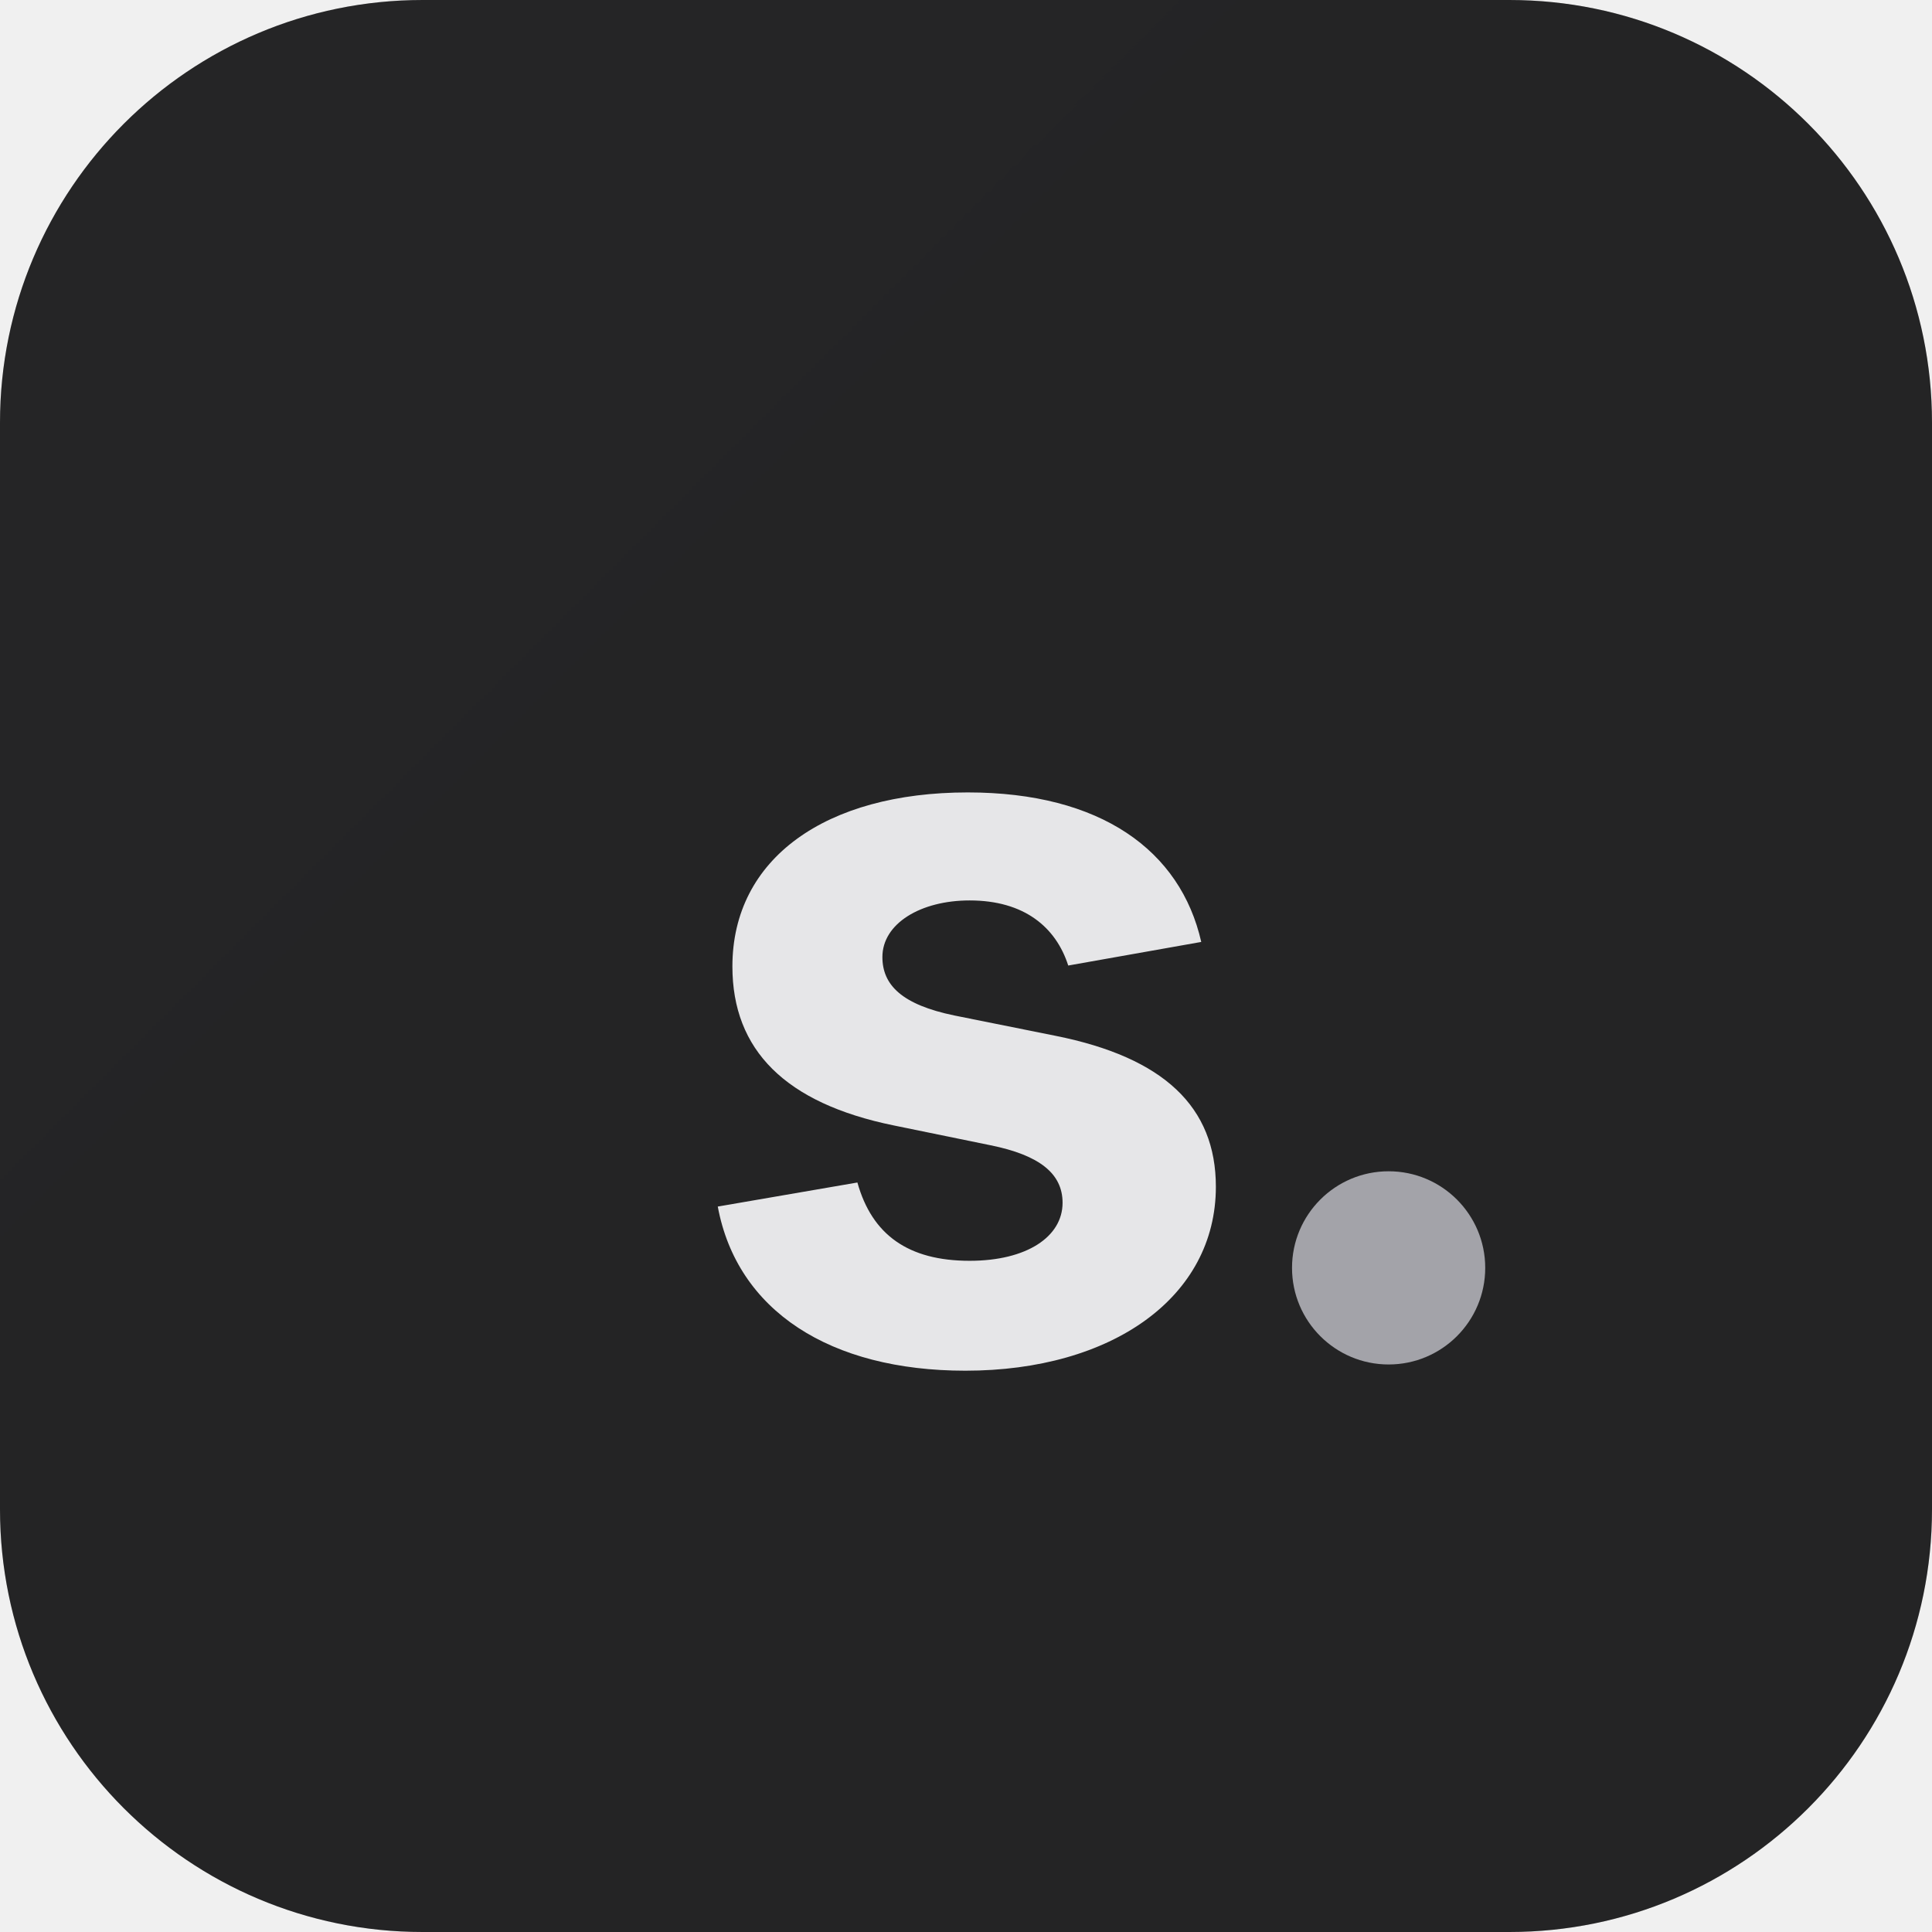
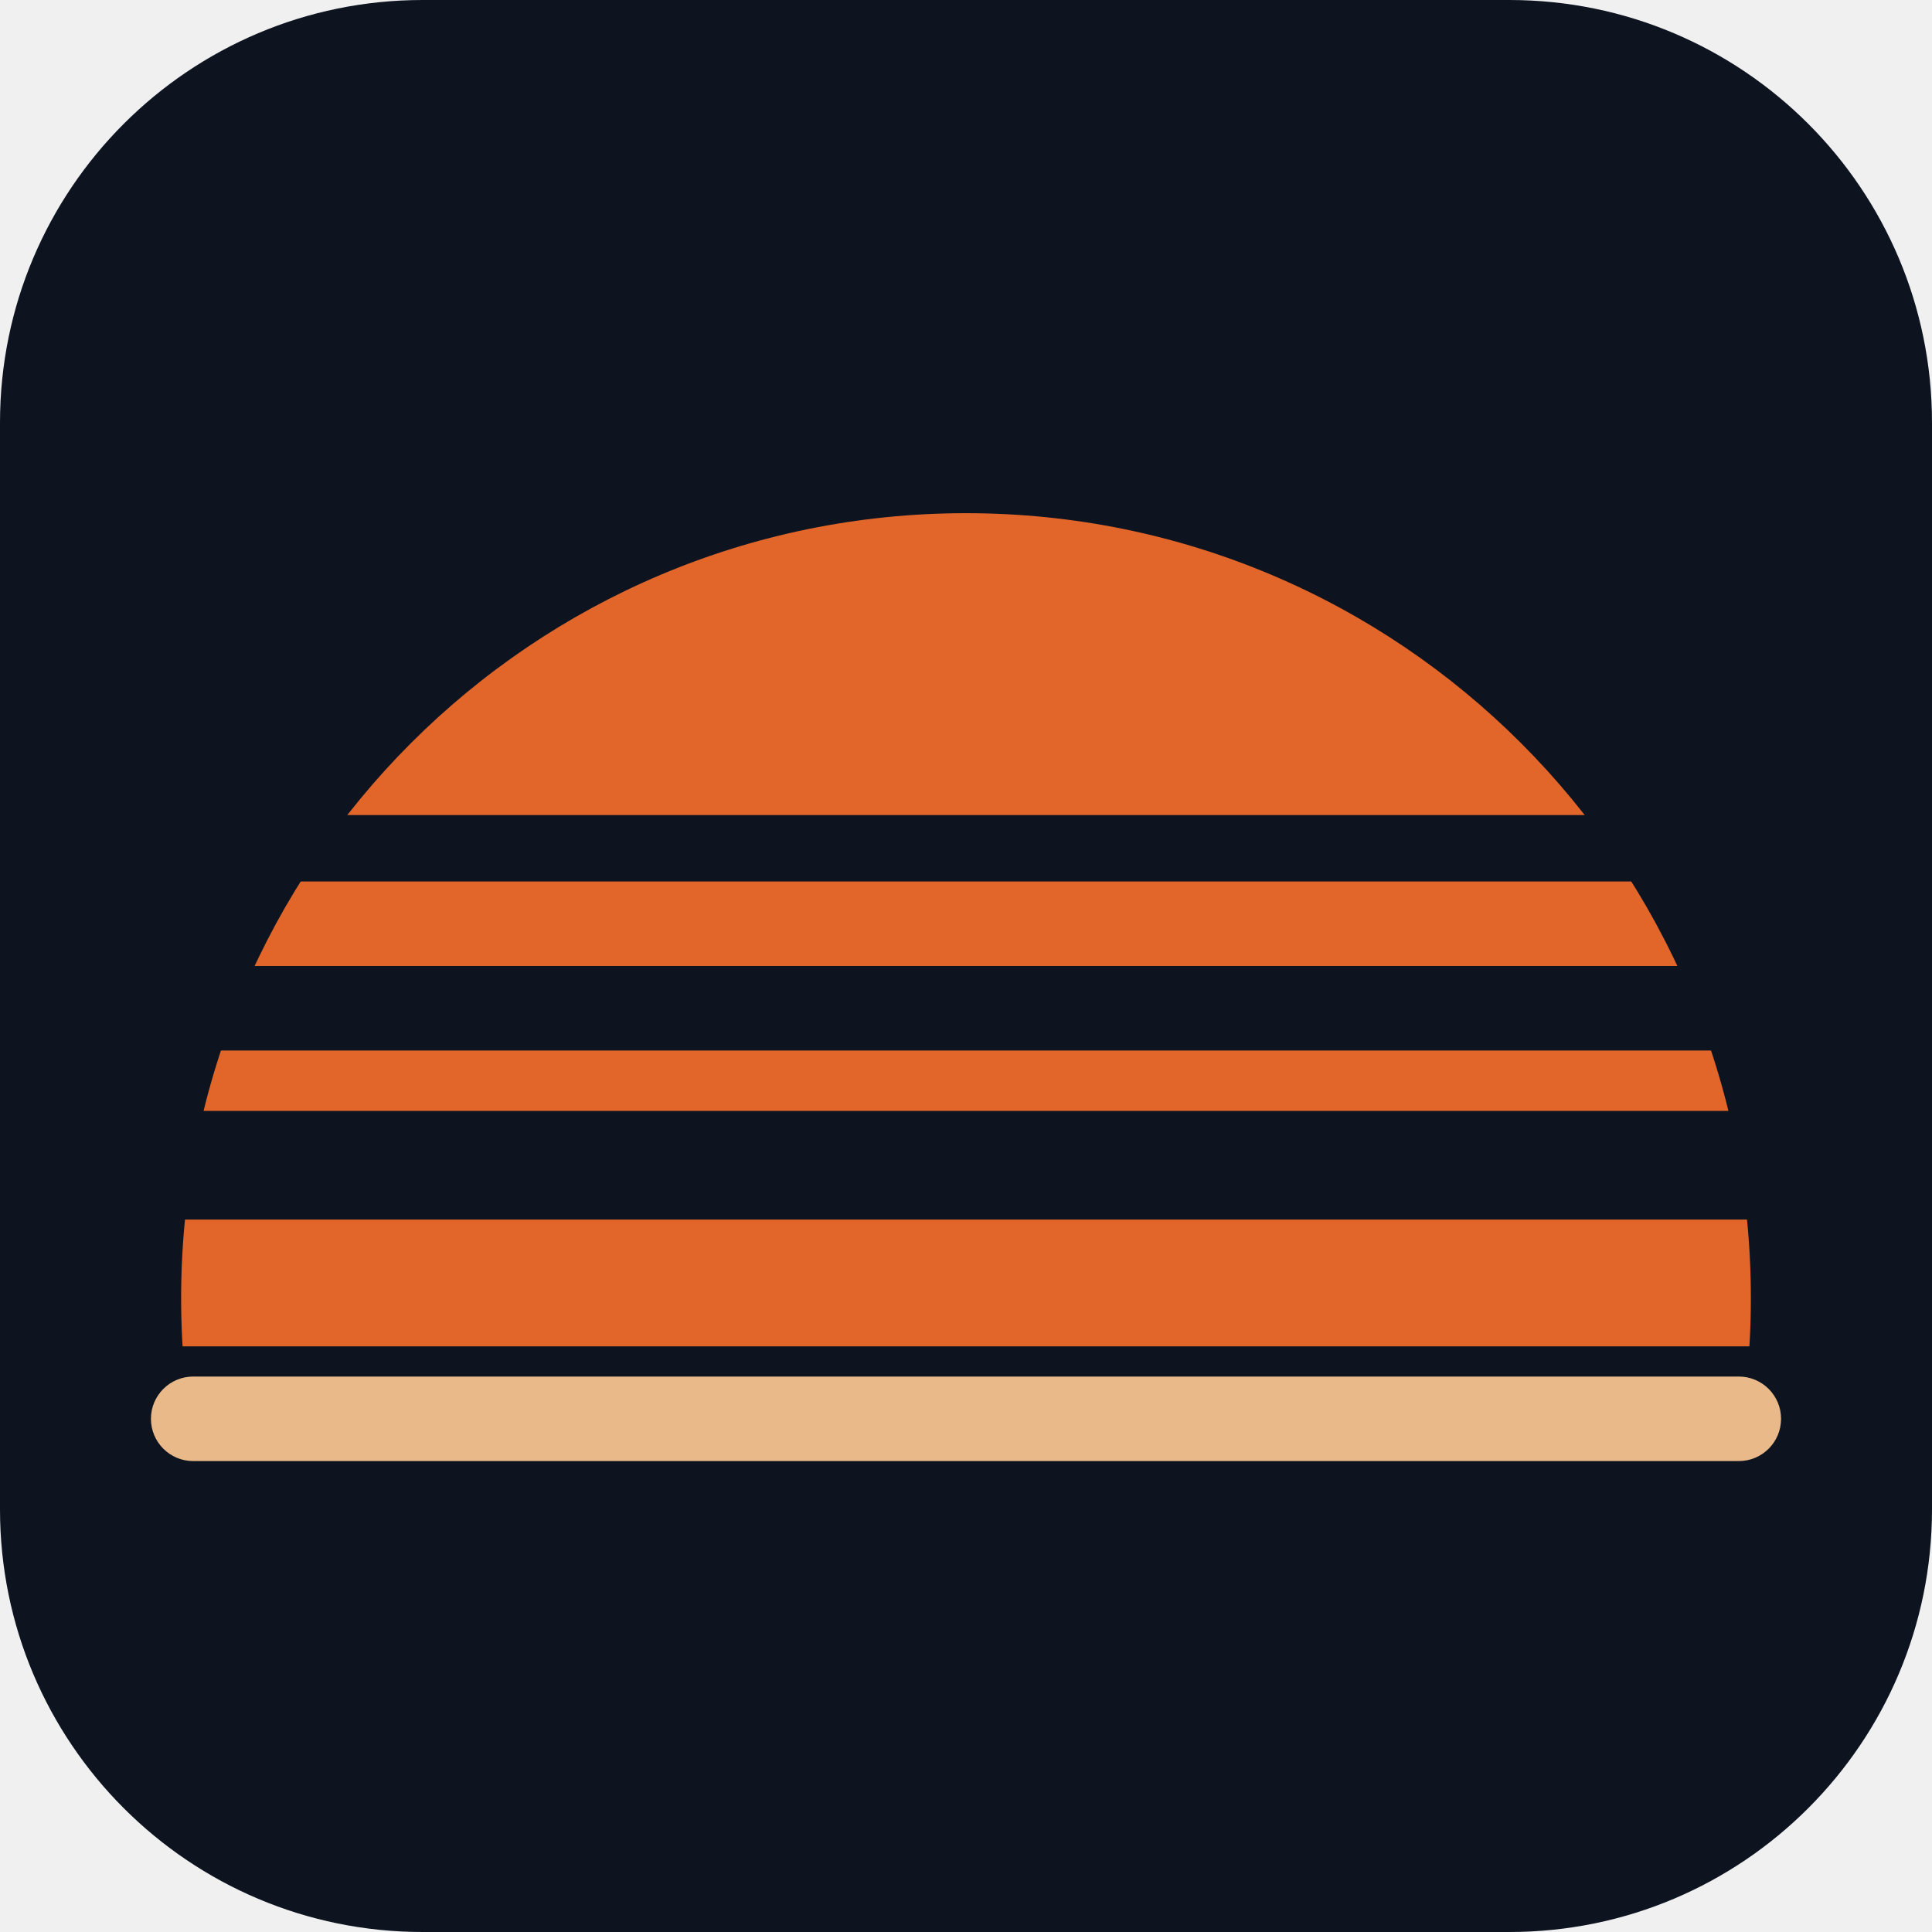
<svg xmlns="http://www.w3.org/2000/svg" viewBox="0 0 64 64">
-   <rect width="64" height="64" rx="14" fill="#070708" />
-   <rect width="64" height="64" rx="14" fill="url(#g)" fill-opacity="0.12" />
-   <text x="50%" y="50%" dy="0.02em" text-anchor="middle" dominant-baseline="central" font-family="Inter, -apple-system, Segoe UI, sans-serif" font-size="34" font-weight="700" fill="#e6e6e8">s</text>
-   <circle cx="46" cy="42" r="3.2" fill="#a3a3a9" />
  <defs>
-     <linearGradient id="g" x1="0" y1="0" x2="64" y2="64">
-       <stop offset="0" stop-color="#ffffff" />
-       <stop offset="1" stop-color="#52525a" />
-     </linearGradient>
+     <mask id="cut" maskUnits="userSpaceOnUse" x="0" y="0" width="64" height="64">
+       <rect width="64" height="64" fill="#fff" />
+       <rect y="27" width="64" height="2.2" fill="#000" />
+       <rect y="32" width="64" height="2.8" fill="#000" />
+       <rect y="36.8" width="64" height="3.6" fill="#000" />
+       <rect y="44.6" width="64" height="20" fill="#000" />
+     </mask>
  </defs>
+   <rect width="64" height="64" rx="14" fill="#0d1420" />
+   <circle cx="32" cy="43" r="26" fill="#e2662a" mask="url(#cut)" />
+   <rect x="5" y="45.6" width="54" height="2.8" rx="1.4" fill="#e9b98a" />
</svg>
